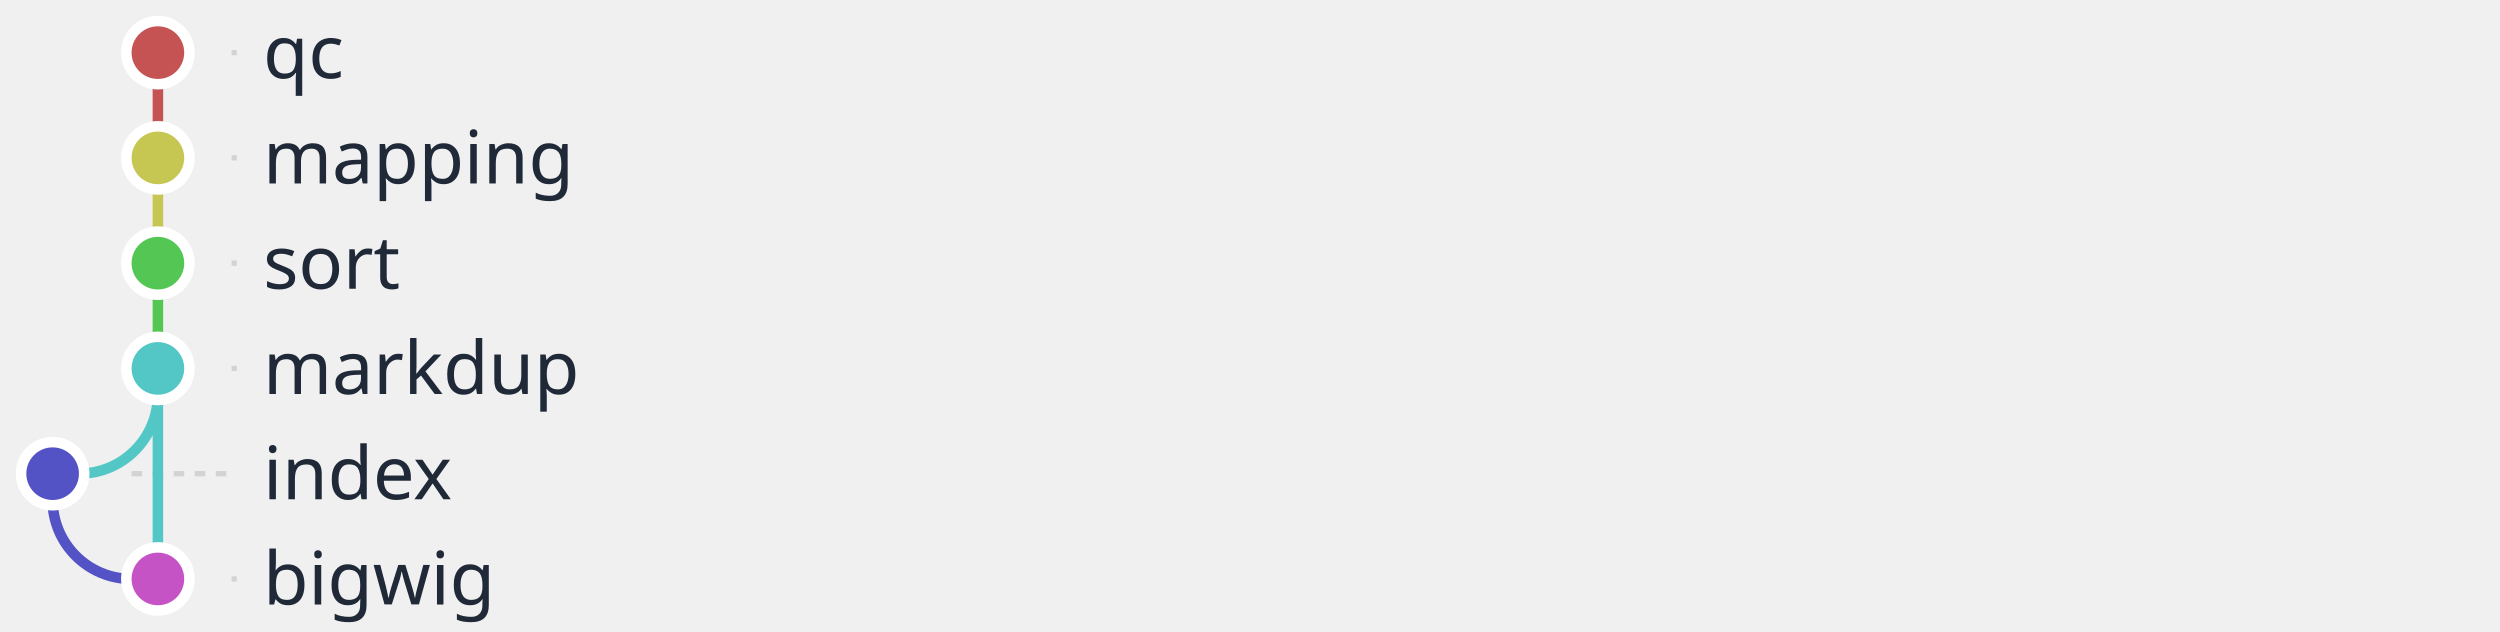
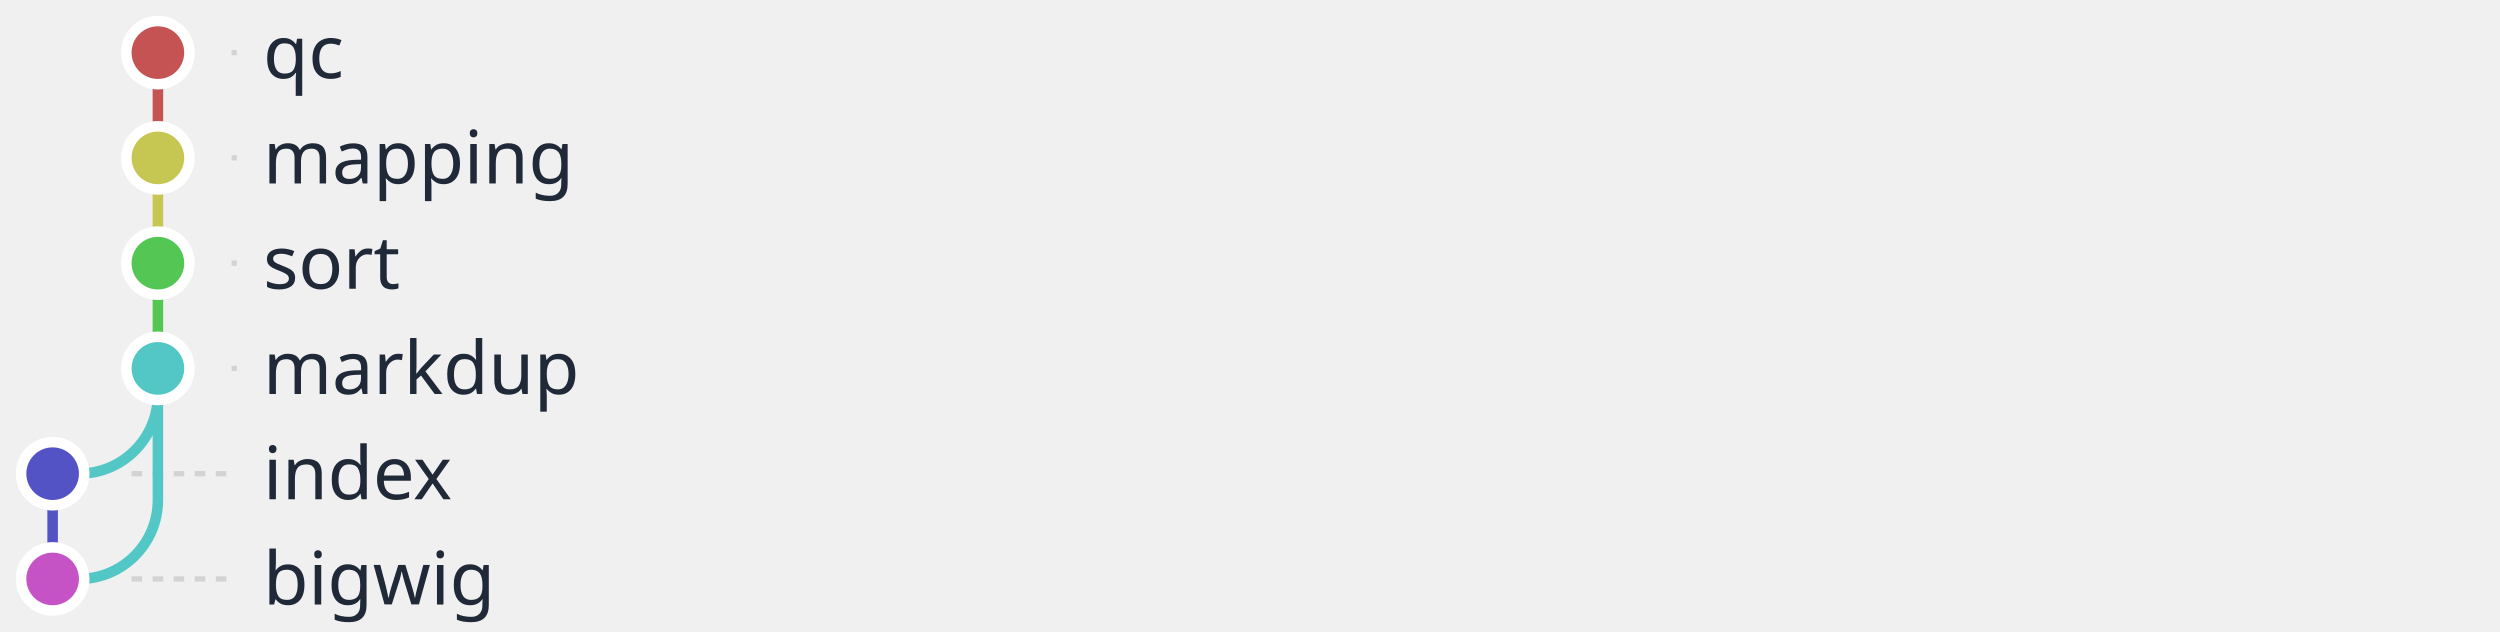
<svg xmlns="http://www.w3.org/2000/svg" baseProfile="full" height="100%" version="1.1" viewBox="25.0,5.0,475.0,120.0" width="100%">
  <defs />
  <g>
    <line stroke="lightgrey" stroke-dasharray="2" x1="70.0" x2="69.0" y1="15.0" y2="15.0" />
    <line stroke="lightgrey" stroke-dasharray="2" x1="70.0" x2="69.0" y1="35.0" y2="35.0" />
    <line stroke="lightgrey" stroke-dasharray="2" x1="70.0" x2="69.0" y1="55.0" y2="55.0" />
    <line stroke="lightgrey" stroke-dasharray="2" x1="70.0" x2="69.0" y1="75.0" y2="75.0" />
    <line stroke="lightgrey" stroke-dasharray="2" x1="50.0" x2="69.0" y1="95.0" y2="95.0" />
-     <line stroke="lightgrey" stroke-dasharray="2" x1="70.0" x2="69.0" y1="115.0" y2="115.0" />
+     <line stroke="lightgrey" stroke-dasharray="2" x1="50.0" x2="69.0" y1="115.0" y2="115.0" />
  </g>
  <g>
    <line stroke="#c65353" stroke-width="2.0" x1="55.0" x2="55.0" y1="15.0" y2="35.0" />
    <line stroke="#c6c653" stroke-width="2.0" x1="55.0" x2="55.0" y1="35.0" y2="55.0" />
    <line stroke="#53c653" stroke-width="2.0" x1="55.0" x2="55.0" y1="55.0" y2="75.0" />
-     <line stroke="#5353c6" stroke-width="2.0" x1="35.0" x2="35.0" y1="95.0" y2="100.0" />
-     <line stroke="#53c6c6" stroke-width="2.0" x1="55.0" x2="55.0" y1="75.0" y2="115.0" />
+     <line stroke="#5353c6" stroke-width="2.0" x1="35.0" x2="35.0" y1="95.0" y2="115.0" />
+     <line stroke="#53c6c6" stroke-width="2.0" x1="55.0" x2="55.0" y1="75.0" y2="100.0" />
  </g>
  <g>
    <line stroke="white" stroke-width="6.0" x1="35.0" x2="40.0" y1="95.0" y2="95.0" />
-     <line stroke="white" stroke-width="6.0" x1="50.0" x2="55.0" y1="115.0" y2="115.0" />
+     <line stroke="white" stroke-width="6.0" x1="35.0" x2="40.0" y1="115.0" y2="115.0" />
  </g>
  <g>
    <path d="M 55.0,80.0 a15.0,15.0 0 0,1 -15.0,15.0" fill="none" stroke="#53c6c6" stroke-width="2.0" />
    <line stroke="#53c6c6" stroke-width="2.0" x1="35.0" x2="40.0" y1="95.0" y2="95.0" />
-     <path d="M 35.0,100.0 a15.0,15.0 0 0,0 15.0,15.0" fill="none" stroke="#5353c6" stroke-width="2.0" />
-     <line stroke="#5353c6" stroke-width="2.0" x1="50.0" x2="55.0" y1="115.0" y2="115.0" />
+     <path d="M 55.0,100.0 a15.0,15.0 0 0,1 -15.0,15.0" fill="none" stroke="#53c6c6" stroke-width="2.0" />
+     <line stroke="#53c6c6" stroke-width="2.0" x1="35.0" x2="40.0" y1="115.0" y2="115.0" />
  </g>
  <g>
    <circle cx="55.0" cy="15.0" fill="#c65353" id="Nqc" r="6.0" stroke="white" stroke-width="2.0" />
    <text dominant-baseline="middle" fill="#1f2937" font-family="sans-serif" font-size="14" x="75.0" y="15.0">qc</text>
    <circle cx="55.0" cy="35.0" fill="#c6c653" id="Nmapping" r="6.0" stroke="white" stroke-width="2.0" />
    <text dominant-baseline="middle" fill="#1f2937" font-family="sans-serif" font-size="14" x="75.0" y="35.0">mapping</text>
    <circle cx="55.0" cy="55.0" fill="#53c653" id="Nsort" r="6.0" stroke="white" stroke-width="2.0" />
    <text dominant-baseline="middle" fill="#1f2937" font-family="sans-serif" font-size="14" x="75.0" y="55.0">sort</text>
    <circle cx="55.0" cy="75.0" fill="#53c6c6" id="Nmarkdup" r="6.0" stroke="white" stroke-width="2.0" />
    <text dominant-baseline="middle" fill="#1f2937" font-family="sans-serif" font-size="14" x="75.0" y="75.0">markdup</text>
    <circle cx="35.0" cy="95.0" fill="#5353c6" id="Nindex" r="6.0" stroke="white" stroke-width="2.0" />
    <text dominant-baseline="middle" fill="#1f2937" font-family="sans-serif" font-size="14" x="75.0" y="95.0">index</text>
-     <circle cx="55.0" cy="115.0" fill="#c653c6" id="Nbigwig" r="6.0" stroke="white" stroke-width="2.0" />
+     <circle cx="35.0" cy="115.0" fill="#c653c6" id="Nbigwig" r="6.0" stroke="white" stroke-width="2.0" />
    <text dominant-baseline="middle" fill="#1f2937" font-family="sans-serif" font-size="14" x="75.0" y="115.0">bigwig</text>
  </g>
</svg>
